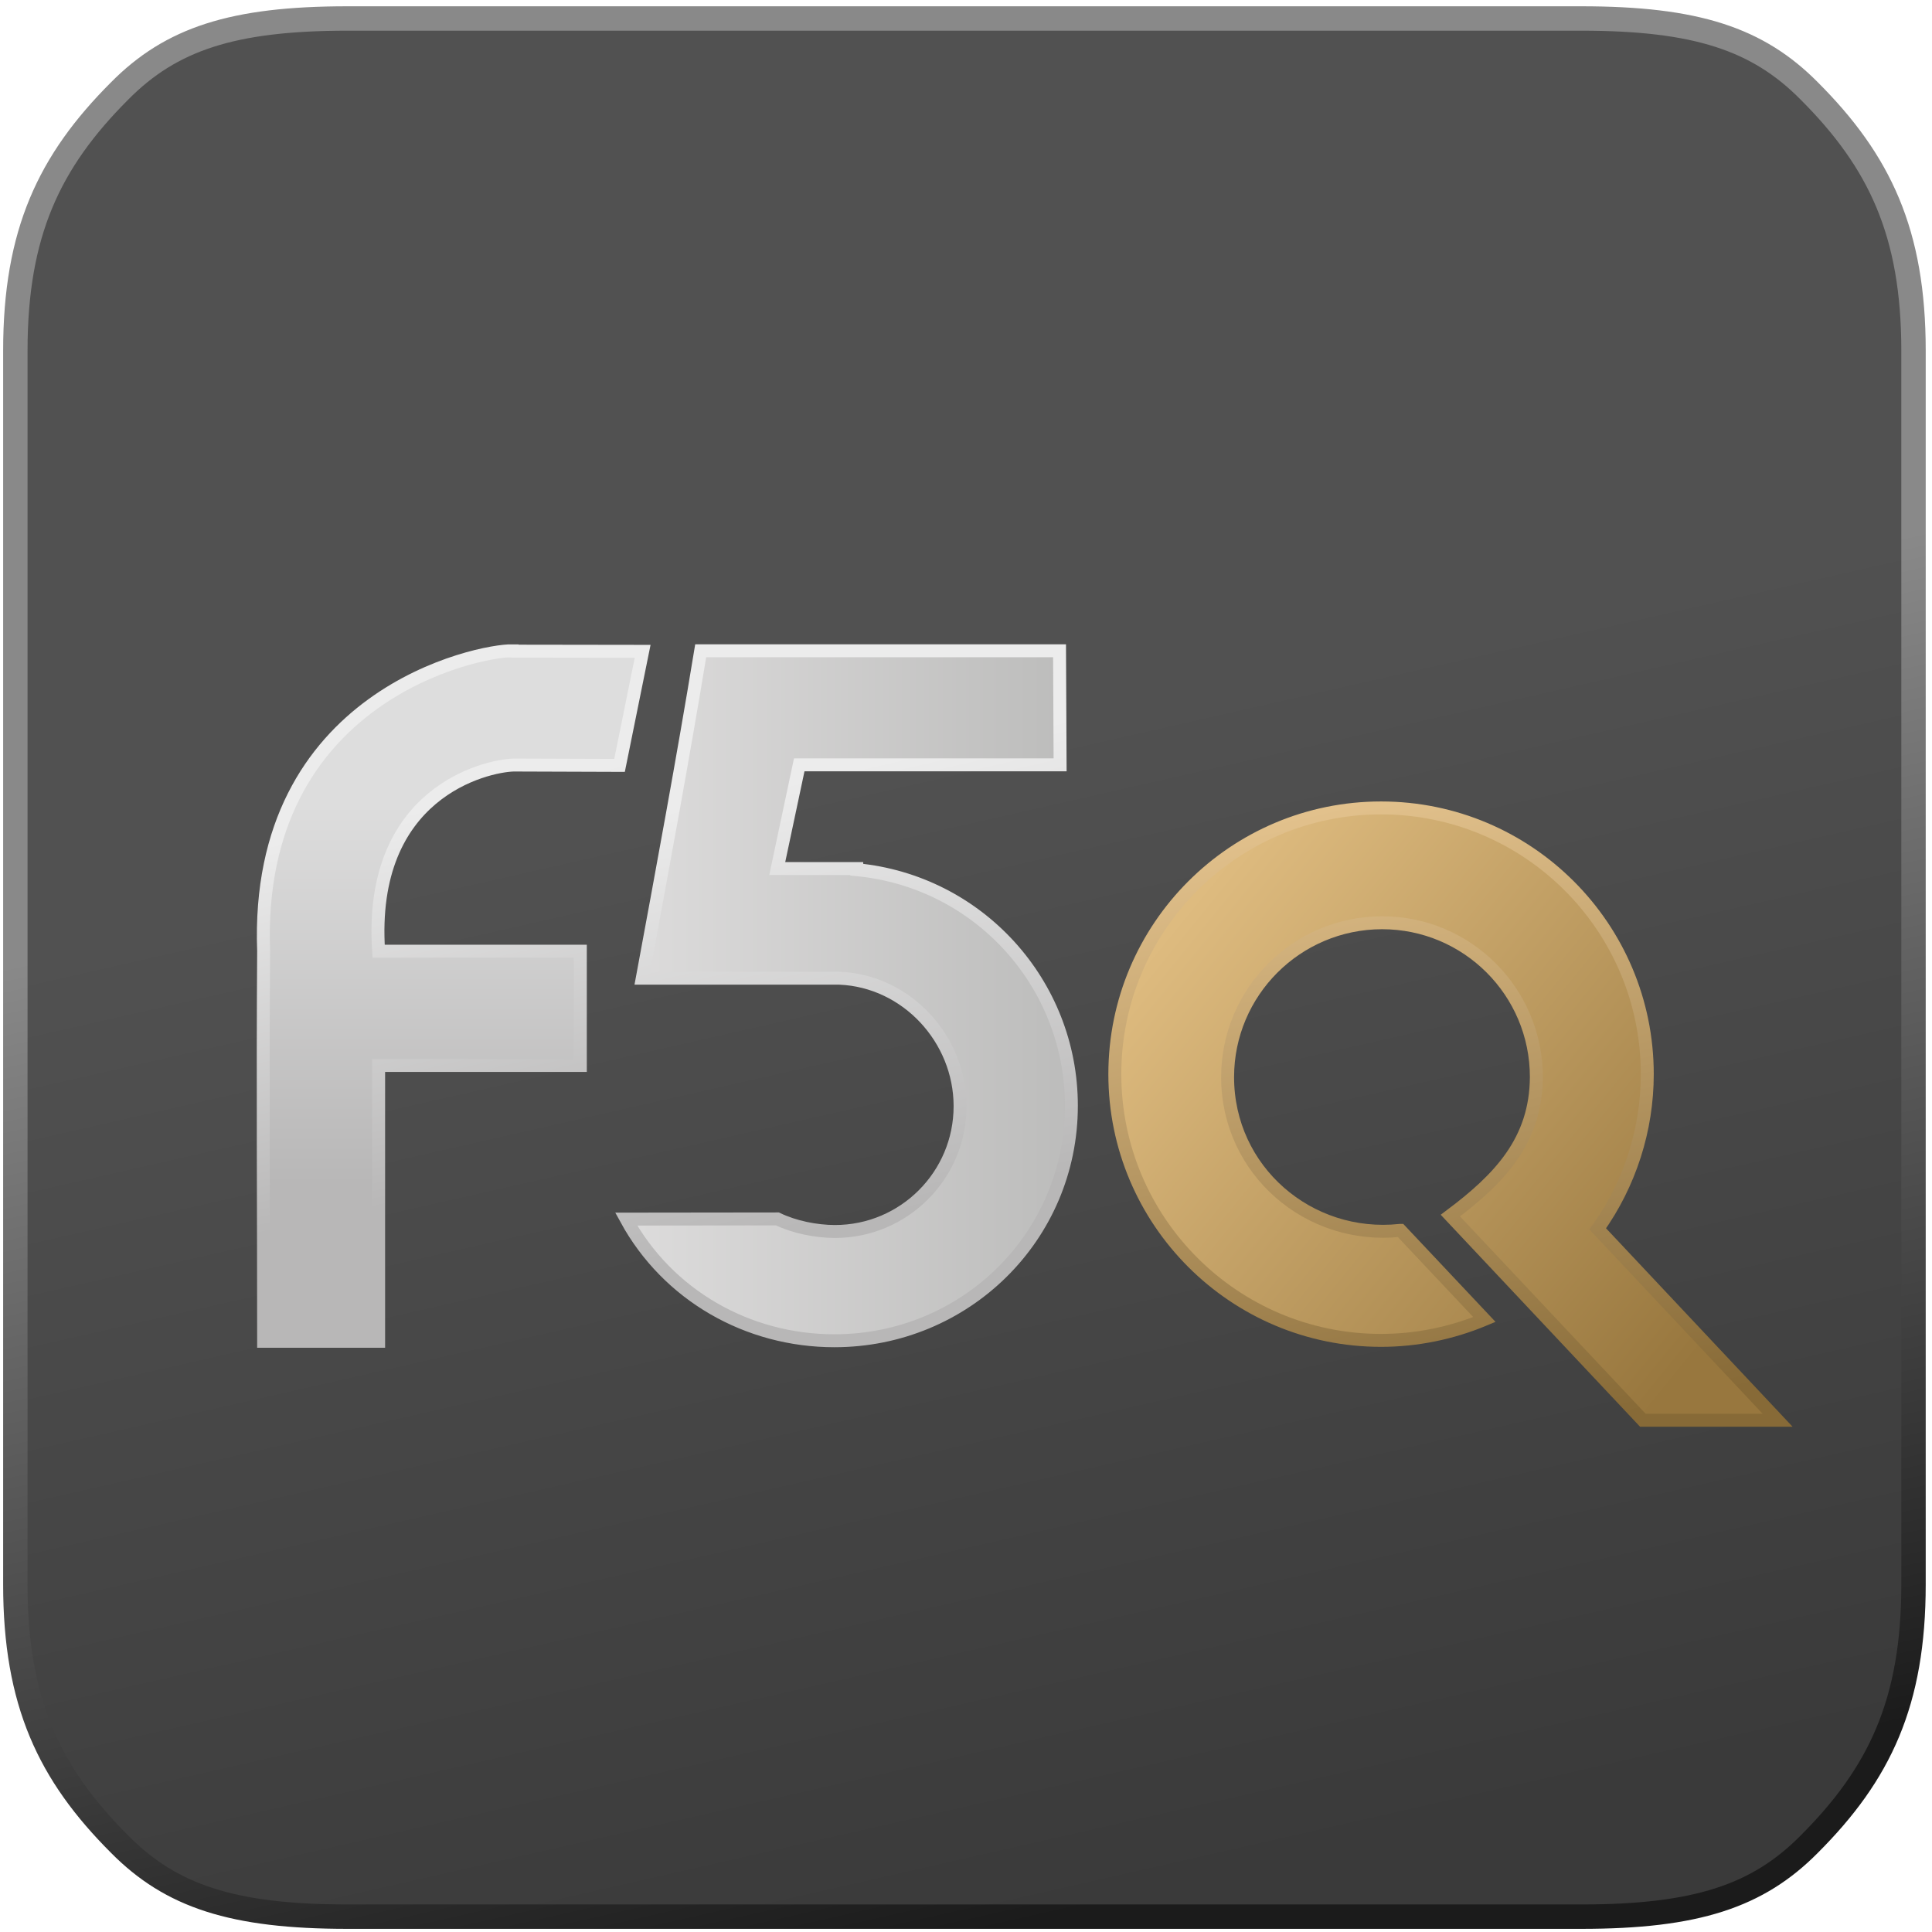
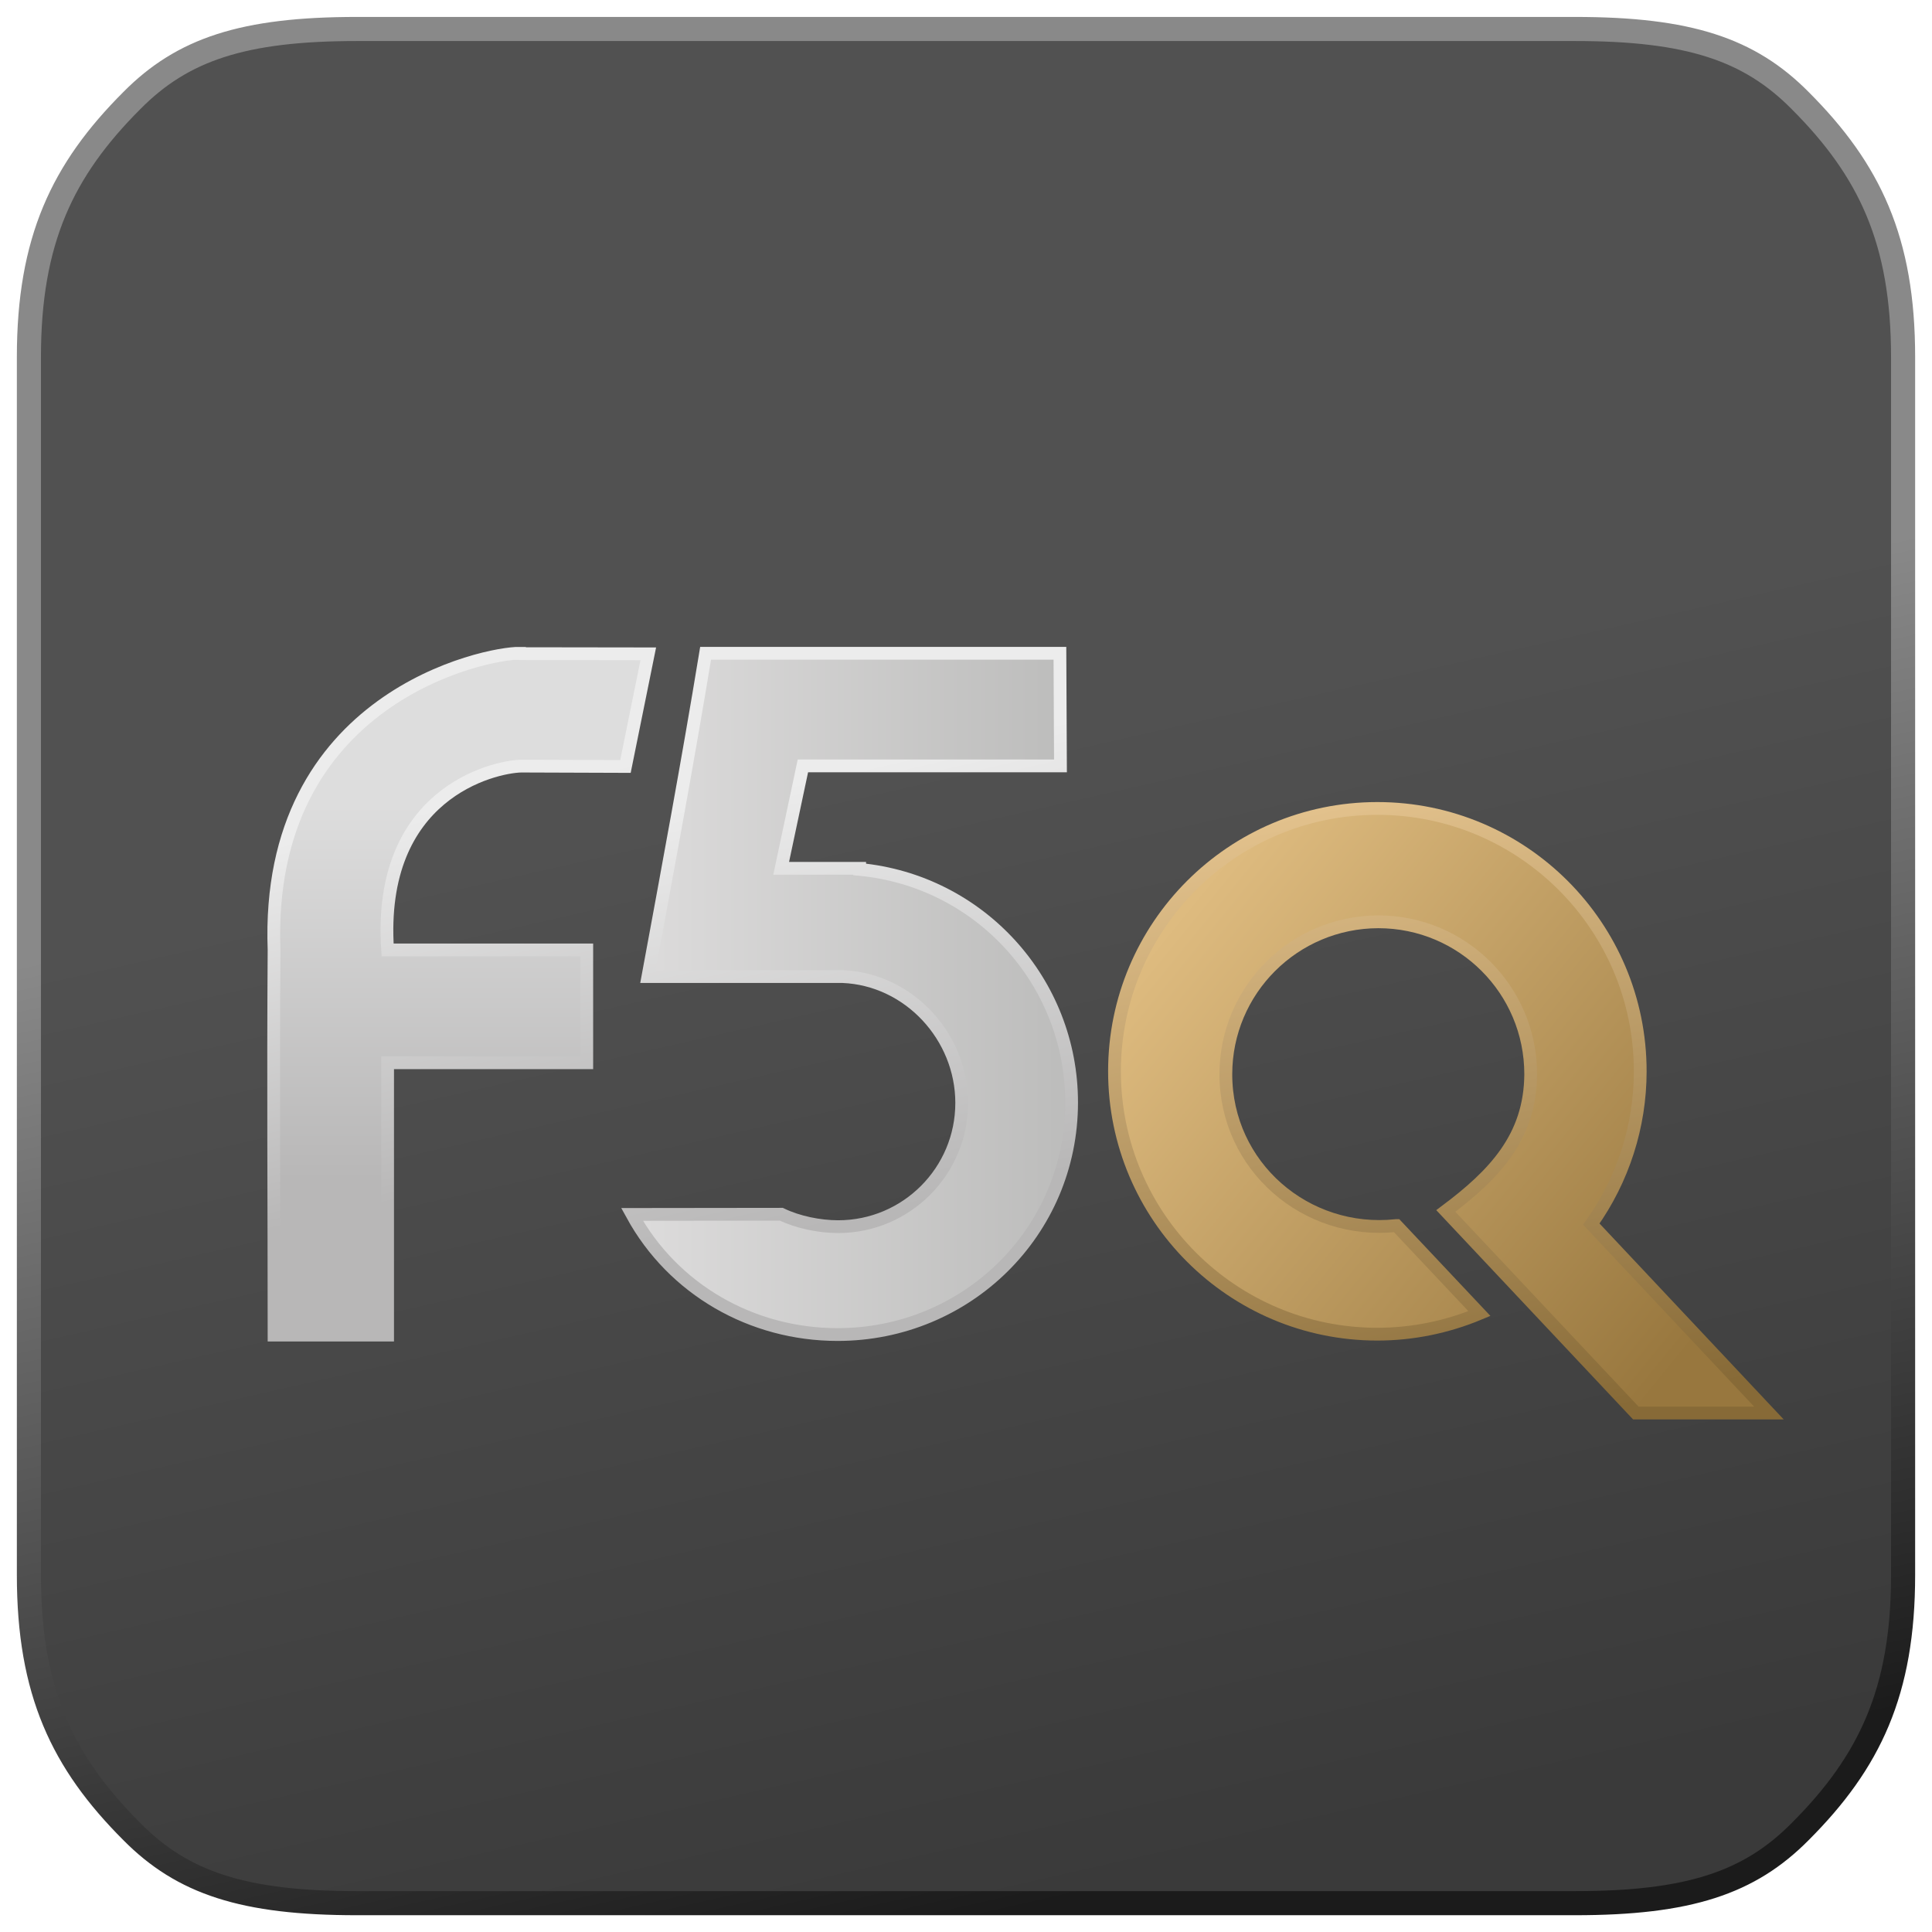
- <svg xmlns="http://www.w3.org/2000/svg" viewBox="14.8 42.3 10.45 10.45">
+ <svg xmlns="http://www.w3.org/2000/svg" viewBox="6 6 40 40">
  <defs>
    <linearGradient id="f5q-c">
      <stop stop-color="#ececec" offset="0" />
      <stop stop-color="#b8b7b7" offset="1" />
    </linearGradient>
    <linearGradient id="f5q-d">
      <stop stop-color="#debb7f" offset="0" />
      <stop stop-color="#98773e" offset="1" />
    </linearGradient>
    <linearGradient id="f5q-a" x1="6.25" x2="11.5" y1="26" y2="49.1" gradientTransform="matrix(.2646 0 0 .2646 13.14 40.65)" gradientUnits="userSpaceOnUse">
      <stop stop-color="#515151" offset="0" />
      <stop stop-color="#3a3a3a" offset="1" />
    </linearGradient>
    <linearGradient id="f5q-b" x1="6.25" x2="11.5" y1="26" y2="49.1" gradientTransform="matrix(.2646 0 0 .2646 13.14 40.65)" gradientUnits="userSpaceOnUse" href="#f5q-d">
      <stop stop-color="#898989" offset="0" />
      <stop stop-color="#1b1b1b" offset="1" />
    </linearGradient>
    <linearGradient id="f5q-j" x1="18.19" x2="20.6" y1="47.68" y2="47.68" gradientTransform="translate(-.008389 .02111)" gradientUnits="userSpaceOnUse">
      <stop stop-color="#dddcdc" offset="0" />
      <stop stop-color="#bcbcbb" offset="1" />
    </linearGradient>
    <linearGradient id="f5q-i" x1="17.02" x2="17.02" y1="48.62" y2="50.67" gradientTransform="translate(.2337 -1.966)" gradientUnits="userSpaceOnUse">
      <stop stop-color="#ddd" offset="0" />
      <stop stop-color="#b8b7b7" offset="1" />
    </linearGradient>
    <linearGradient id="f5q-h" x1="20.97" x2="23.81" y1="49.19" y2="51.5" gradientTransform="translate(.2389 -1.962)" gradientUnits="userSpaceOnUse" href="#f5q-d" />
    <linearGradient id="f5q-g" x1="22.22" x2="23.03" y1="46.58" y2="50.08" gradientUnits="userSpaceOnUse">
      <stop stop-color="#e3c28d" offset="0" />
      <stop stop-color="#876a37" offset="1" />
    </linearGradient>
    <linearGradient id="f5q-f" x1="17.02" x2="17.48" y1="46.69" y2="48.69" gradientUnits="userSpaceOnUse" href="#f5q-c" />
    <linearGradient id="f5q-e" x1="19.12" x2="19.66" y1="46.52" y2="48.86" gradientUnits="userSpaceOnUse" href="#f5q-c" />
  </defs>
-   <path d="m16.68 42.4h6.673c0.622 0 0.955 0.111 1.233 0.392 0.381 0.381 0.564 0.767 0.564 1.405v6.673c0 0.638-0.183 1.024-0.564 1.405-0.278 0.281-0.611 0.392-1.233 0.392h-6.673c-0.622 0-0.955-0.111-1.233-0.392-0.381-0.381-0.564-0.767-0.564-1.405v-6.673c0-0.638 0.183-1.024 0.564-1.405 0.278-0.281 0.611-0.392 1.233-0.392z" fill="url(#f5q-a)" stroke="url(#f5q-b)" stroke-width=".132" />
-   <g stroke-width=".07">
-     <path d="m17.57 45.82c-0.176-0.003-1.396 0.237-1.344 1.625-0.005 0.713-2.6e-5 1.397-2.6e-5 2.11h0.622l2.6e-5 -1.492h1.091v-0.618l-1.091 2e-6c-0.058-0.858 0.58-1.003 0.731-1.007l0.572 0.002 0.125-0.617-0.692-0.001c-0.003-5.02e-4 -0.008-9.44e-4 -0.014-1e-3z" fill="url(#f5q-i)" stroke="url(#f5q-f)" />
-     <path d="m18.59 45.82c-0.097 0.59-0.207 1.182-0.316 1.771h1.067c0.363 0.015 0.652 0.329 0.652 0.692 2.39e-4 0.374-0.303 0.678-0.677 0.678-0.102-9.4e-5 -0.22-0.024-0.311-0.068l-0.818 1e-3c0.225 0.412 0.657 0.658 1.126 0.658 0.708-6.3e-5 1.282-0.563 1.282-1.271 2.55e-4 -0.661-0.502-1.214-1.161-1.277v-0.006h-0.43l0.119-0.561h1.411l-0.003-0.617c-3.668 0-0.424 6e-6 -1.941 0z" fill="url(#f5q-j)" stroke="url(#f5q-e)" />
-     <path d="m22.27 46.67c-0.795-1.1e-5 -1.44 0.645-1.44 1.44-1.1e-5 0.795 0.645 1.44 1.44 1.44 0.192-6.4e-5 0.382-0.039 0.559-0.113l-0.454-0.482h-0.002c-0.494 0.053-0.933-0.324-0.933-0.829 2.3e-4 -0.461 0.374-0.834 0.835-0.835 0.461-5.6e-5 0.835 0.373 0.835 0.835-0.002 0.346-0.202 0.552-0.465 0.749l1.041 1.107h0.729l-0.973-1.035c0.174-0.244 0.268-0.537 0.268-0.837 1.2e-5 -0.795-0.645-1.44-1.44-1.44z" fill="url(#f5q-h)" stroke="url(#f5q-g)" />
+   <g transform="matrix(3.779393 0 0 3.779393 -49.65021 -153.6462)">
+     <path d="m16.68 42.4h6.673c0.622 0 0.955 0.111 1.233 0.392 0.381 0.381 0.564 0.767 0.564 1.405v6.673c0 0.638-0.183 1.024-0.564 1.405-0.278 0.281-0.611 0.392-1.233 0.392h-6.673c-0.622 0-0.955-0.111-1.233-0.392-0.381-0.381-0.564-0.767-0.564-1.405v-6.673c0-0.638 0.183-1.024 0.564-1.405 0.278-0.281 0.611-0.392 1.233-0.392z" fill="url(#f5q-a)" stroke="url(#f5q-b)" stroke-width=".132" />
+     <g stroke-width=".07">
+       <path d="m17.57 45.82c-0.176-0.003-1.396 0.237-1.344 1.625-0.005 0.713-2.6e-5 1.397-2.6e-5 2.11h0.622l2.6e-5 -1.492h1.091v-0.618l-1.091 2e-6c-0.058-0.858 0.58-1.003 0.731-1.007l0.572 0.002 0.125-0.617-0.692-0.001c-0.003-5.02e-4 -0.008-9.44e-4 -0.014-1e-3z" fill="url(#f5q-i)" stroke="url(#f5q-f)" />
+       <path d="m18.59 45.82c-0.097 0.59-0.207 1.182-0.316 1.771h1.067c0.363 0.015 0.652 0.329 0.652 0.692 2.39e-4 0.374-0.303 0.678-0.677 0.678-0.102-9.4e-5 -0.22-0.024-0.311-0.068l-0.818 1e-3c0.225 0.412 0.657 0.658 1.126 0.658 0.708-6.3e-5 1.282-0.563 1.282-1.271 2.55e-4 -0.661-0.502-1.214-1.161-1.277v-0.006h-0.43l0.119-0.561h1.411l-0.003-0.617c-3.668 0-0.424 6e-6 -1.941 0z" fill="url(#f5q-j)" stroke="url(#f5q-e)" />
+       <path d="m22.27 46.67c-0.795-1.1e-5 -1.44 0.645-1.44 1.44-1.1e-5 0.795 0.645 1.44 1.44 1.44 0.192-6.4e-5 0.382-0.039 0.559-0.113l-0.454-0.482h-0.002c-0.494 0.053-0.933-0.324-0.933-0.829 2.3e-4 -0.461 0.374-0.834 0.835-0.835 0.461-5.6e-5 0.835 0.373 0.835 0.835-0.002 0.346-0.202 0.552-0.465 0.749l1.041 1.107h0.729l-0.973-1.035c0.174-0.244 0.268-0.537 0.268-0.837 1.2e-5 -0.795-0.645-1.44-1.44-1.44z" fill="url(#f5q-h)" stroke="url(#f5q-g)" />
+     </g>
  </g>
</svg>
